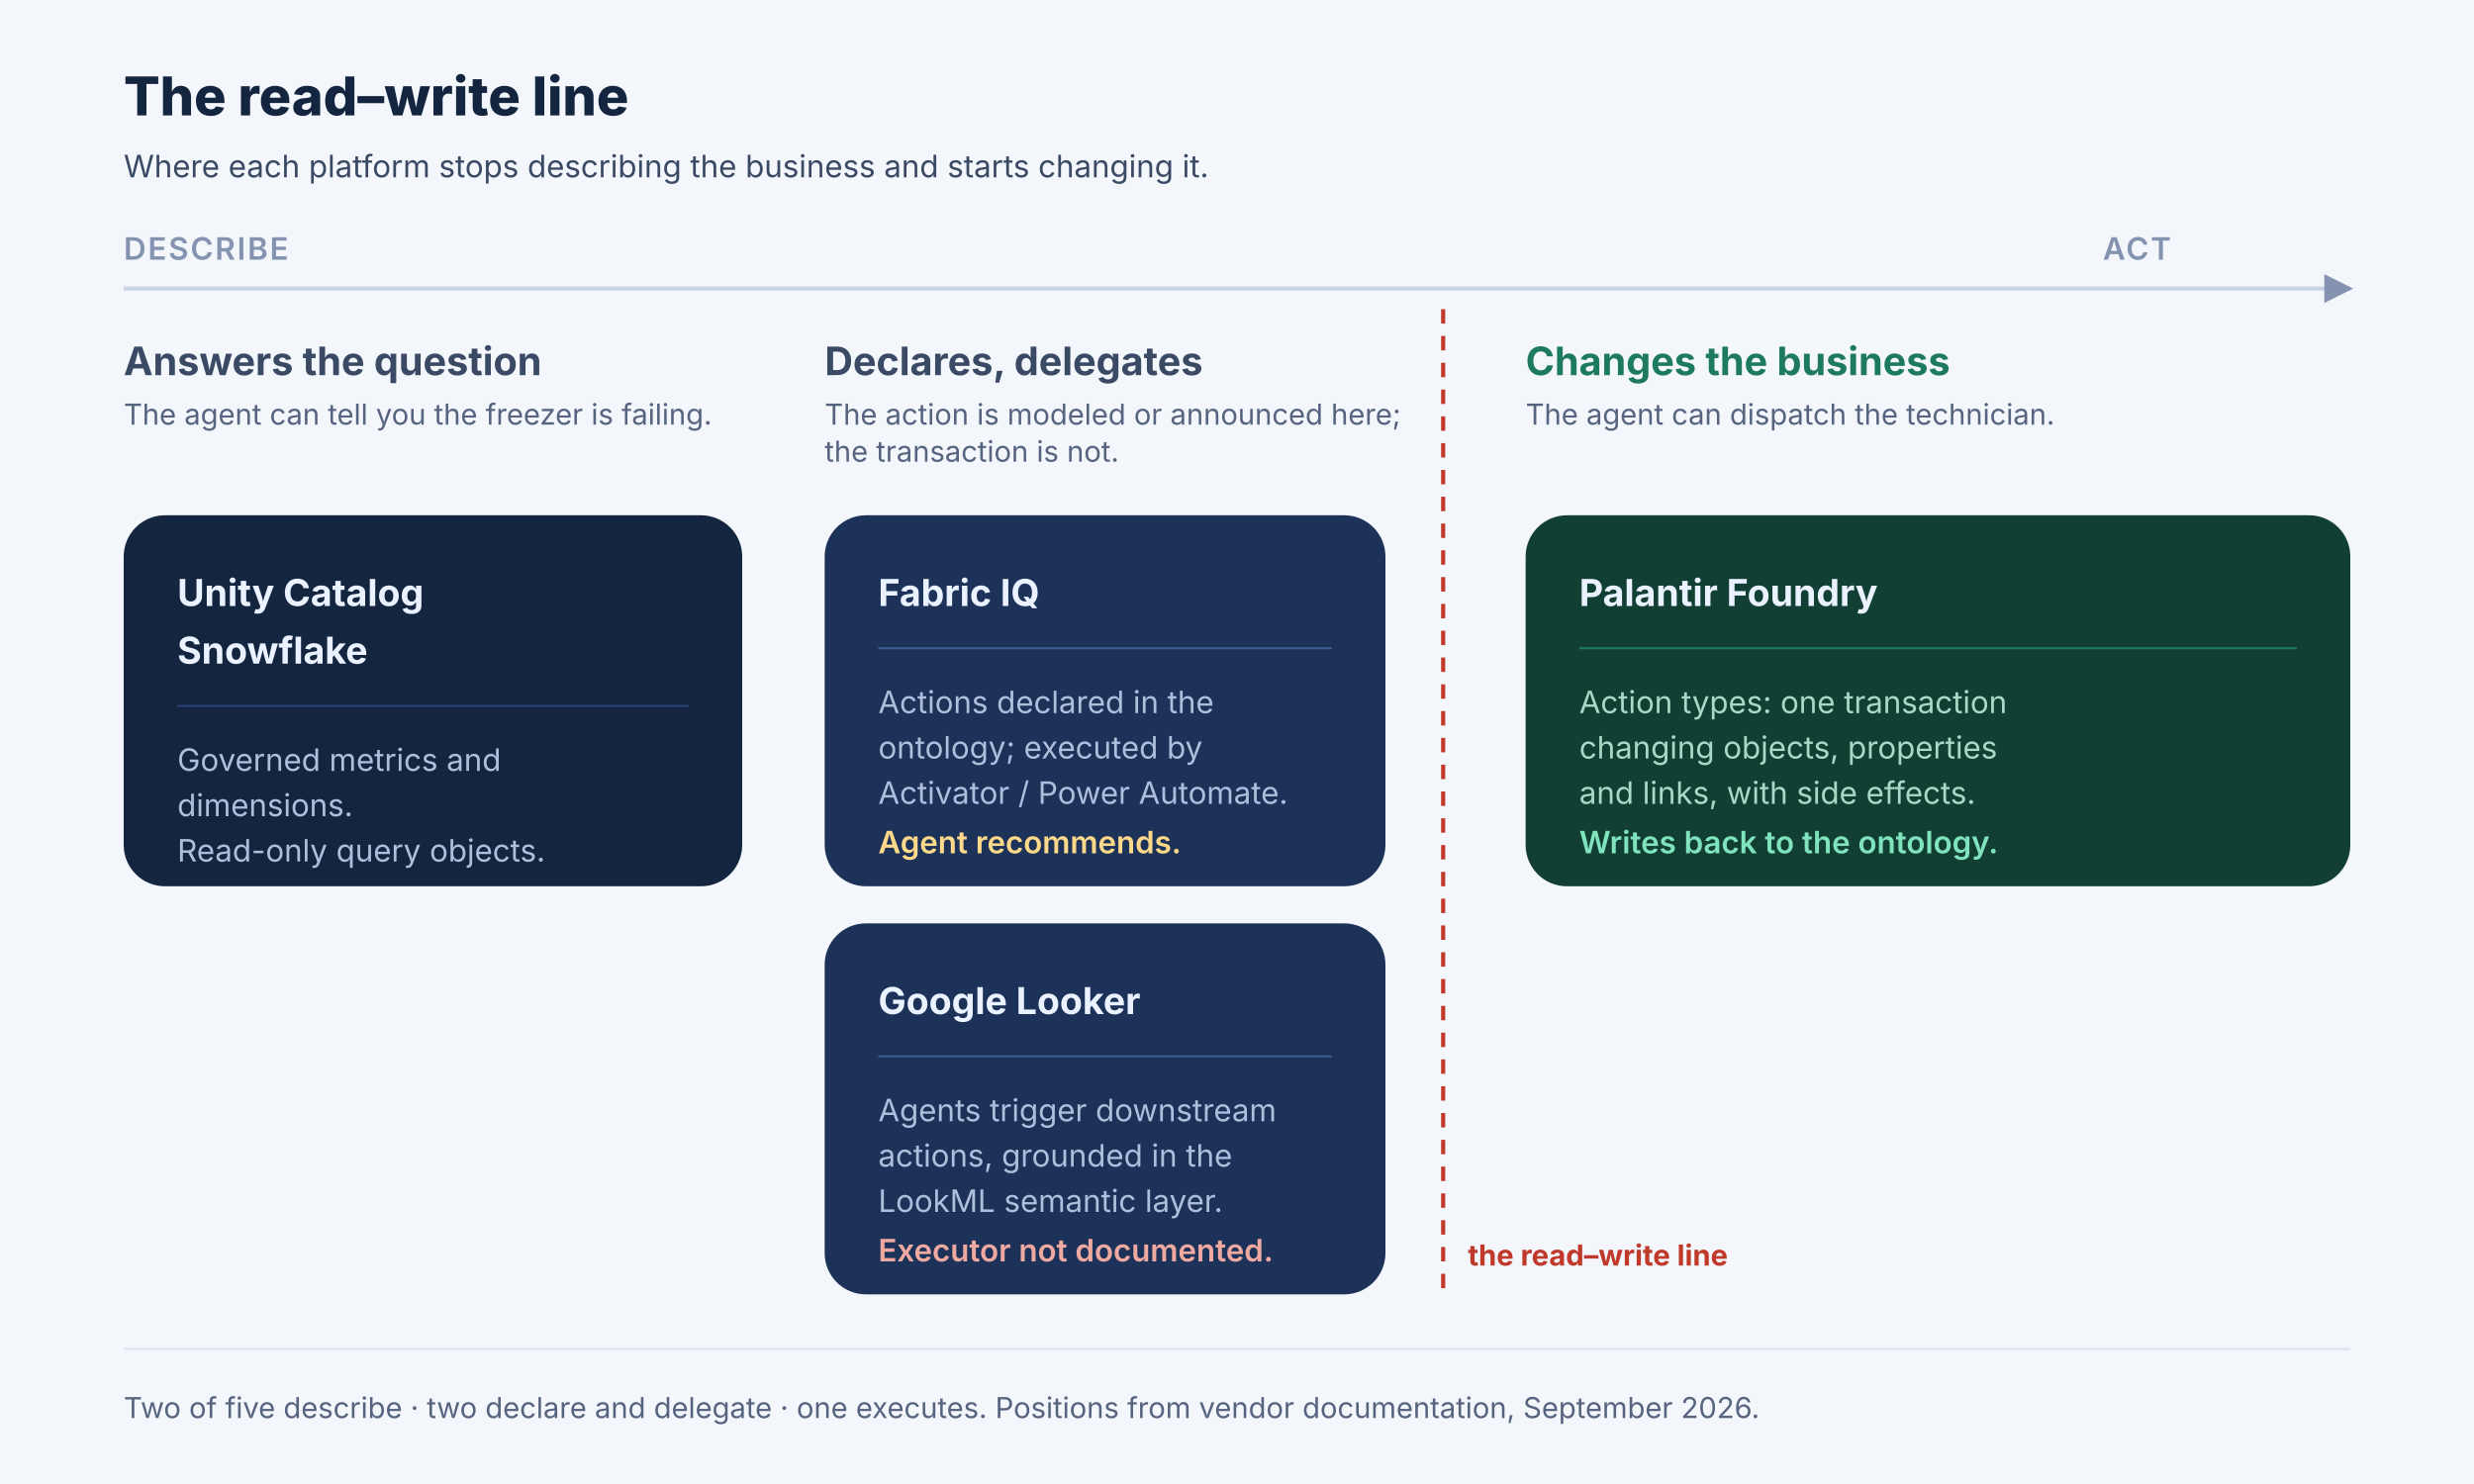
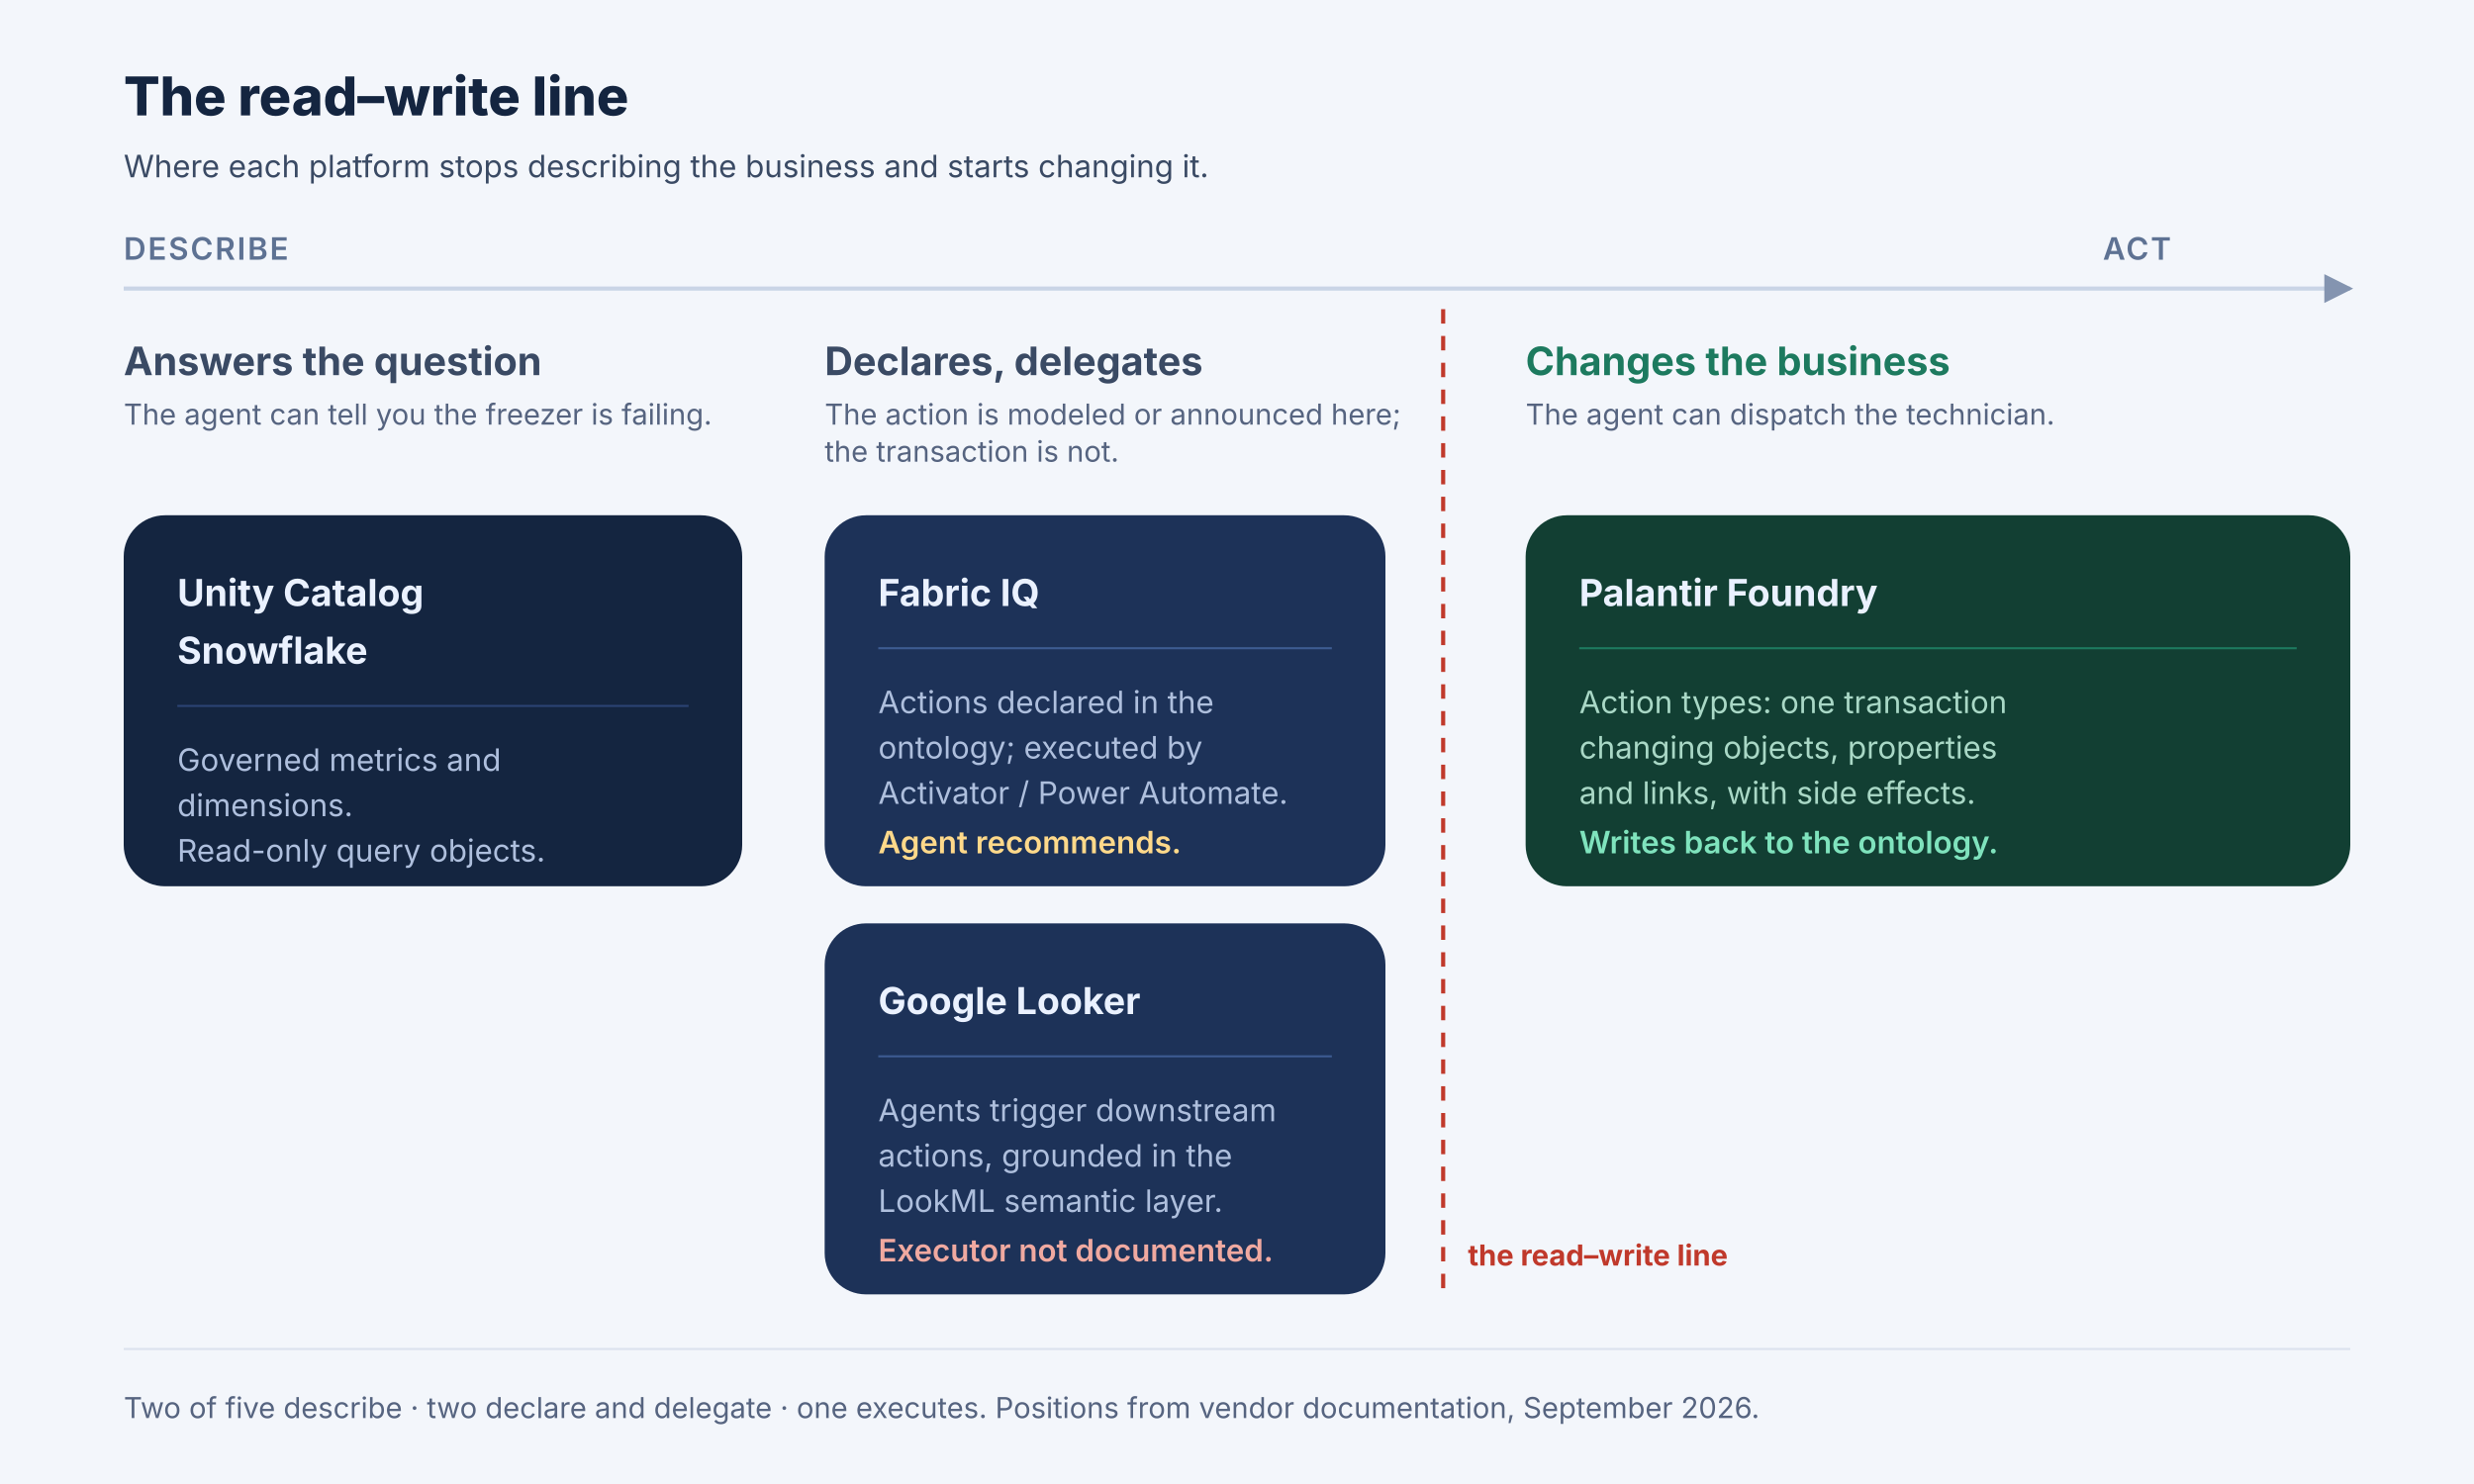
<svg xmlns="http://www.w3.org/2000/svg" viewBox="0 0 1200 720" role="img" aria-label="The read-write line: Unity Catalog and Snowflake describe the business with read-only governed metrics; Fabric IQ declares actions in the ontology and delegates execution to Activator and Power Automate, and Google Looker announces agents that trigger downstream actions grounded in the LookML semantic layer without documenting the executor; Palantir Foundry executes actions as transactions that write back to the ontology">
  <defs>
    <marker id="arrow" viewBox="0 0 10 10" refX="9" refY="5" markerWidth="7" markerHeight="7" orient="auto">
      <path d="M0 0 L10 5 L0 10 z" fill="#8494b0" />
    </marker>
    <style>
      text{font-family:-apple-system,BlinkMacSystemFont,"Segoe UI",sans-serif;fill:#142540}
      .h{font-size:26px;font-weight:770}
      .big{font-size:15px;fill:#3a4a64}
-       .axis{font-size:15px;fill:#8494b0;font-weight:640;letter-spacing:.06em}
+       .axis{font-size:15px;fill:#5e7293;font-weight:640;letter-spacing:.06em}
      .line{font-size:14px;fill:#c0392b;font-weight:700}
      .name{font-size:18px;font-weight:740;fill:#eaf1ff}
      .body{font-size:15px;fill:#aebfdd}
      .bodyg{font-size:15px;fill:#a9d8c6}
      .hi{font-size:15px;fill:#ffd98a;font-weight:640}
      .hig{font-size:15px;fill:#7fe3bd;font-weight:640}
      .thin{font-size:15px;fill:#f0a9a0;font-weight:640}
      .zone{font-size:19px;font-weight:750;fill:#3a4a64}
      .zoneg{font-size:19px;font-weight:750;fill:#1d7a5f}
      .note{font-size:14px;fill:#566480}
    </style>
  </defs>
  <rect width="1200" height="720" fill="#f3f6fb" />
  <text x="60" y="56" class="h">The read–write line</text>
  <text x="60" y="86" class="big">Where each platform stops describing the business and starts changing it.</text>
  <line x1="60" y1="140" x2="1140" y2="140" stroke="#c9d4e6" stroke-width="2" marker-end="url(#arrow)" />
  <text x="60" y="126" class="axis">DESCRIBE</text>
  <text x="1020" y="126" class="axis">ACT</text>
  <line x1="700" y1="150" x2="700" y2="630" stroke="#c0392b" stroke-width="2" stroke-dasharray="7 6" />
  <text x="712" y="614" class="line">the read–write line</text>
  <text x="60" y="182" class="zone">Answers the question</text>
  <text x="60" y="206" class="note">The agent can tell you the freezer is failing.</text>
  <text x="400" y="182" class="zone">Declares, delegates</text>
  <text x="400" y="206" class="note">The action is modeled or announced here;</text>
  <text x="400" y="224" class="note">the transaction is not.</text>
  <text x="740" y="182" class="zoneg">Changes the business</text>
  <text x="740" y="206" class="note">The agent can dispatch the technician.</text>
  <g transform="translate(60 250)">
    <rect width="300" height="180" rx="20" fill="#142540" />
    <text x="26" y="44" class="name">Unity Catalog</text>
    <text x="26" y="72" class="name">Snowflake</text>
    <rect x="26" y="92" width="248" height="1" fill="#2b4373" />
    <text x="26" y="124" class="body">Governed metrics and</text>
    <text x="26" y="146" class="body">dimensions.</text>
    <text x="26" y="168" class="body">Read-only query objects.</text>
  </g>
  <g transform="translate(400 250)">
    <rect width="272" height="180" rx="20" fill="#1d3258" />
    <text x="26" y="44" class="name">Fabric IQ</text>
    <rect x="26" y="64" width="220" height="1" fill="#3d5c92" />
    <text x="26" y="96" class="body">Actions declared in the</text>
    <text x="26" y="118" class="body">ontology; executed by</text>
    <text x="26" y="140" class="body">Activator / Power Automate.</text>
    <text x="26" y="164" class="hi">Agent recommends.</text>
  </g>
  <g transform="translate(400 448)">
    <rect width="272" height="180" rx="20" fill="#1d3258" />
    <text x="26" y="44" class="name">Google Looker</text>
    <rect x="26" y="64" width="220" height="1" fill="#3d5c92" />
    <text x="26" y="96" class="body">Agents trigger downstream</text>
    <text x="26" y="118" class="body">actions, grounded in the</text>
    <text x="26" y="140" class="body">LookML semantic layer.</text>
    <text x="26" y="164" class="thin">Executor not documented.</text>
  </g>
  <g transform="translate(740 250)">
    <rect width="400" height="180" rx="20" fill="#123f33" />
    <text x="26" y="44" class="name">Palantir Foundry</text>
    <rect x="26" y="64" width="348" height="1" fill="#1d7a5f" />
    <text x="26" y="96" class="bodyg">Action types: one transaction</text>
    <text x="26" y="118" class="bodyg">changing objects, properties</text>
    <text x="26" y="140" class="bodyg">and links, with side effects.</text>
    <text x="26" y="164" class="hig">Writes back to the ontology.</text>
  </g>
  <rect x="60" y="654" width="1080" height="1" fill="#dbe2ee" />
  <text x="60" y="688" class="note">Two of five describe · two declare and delegate · one executes. Positions from vendor documentation, September 2026.</text>
</svg>
